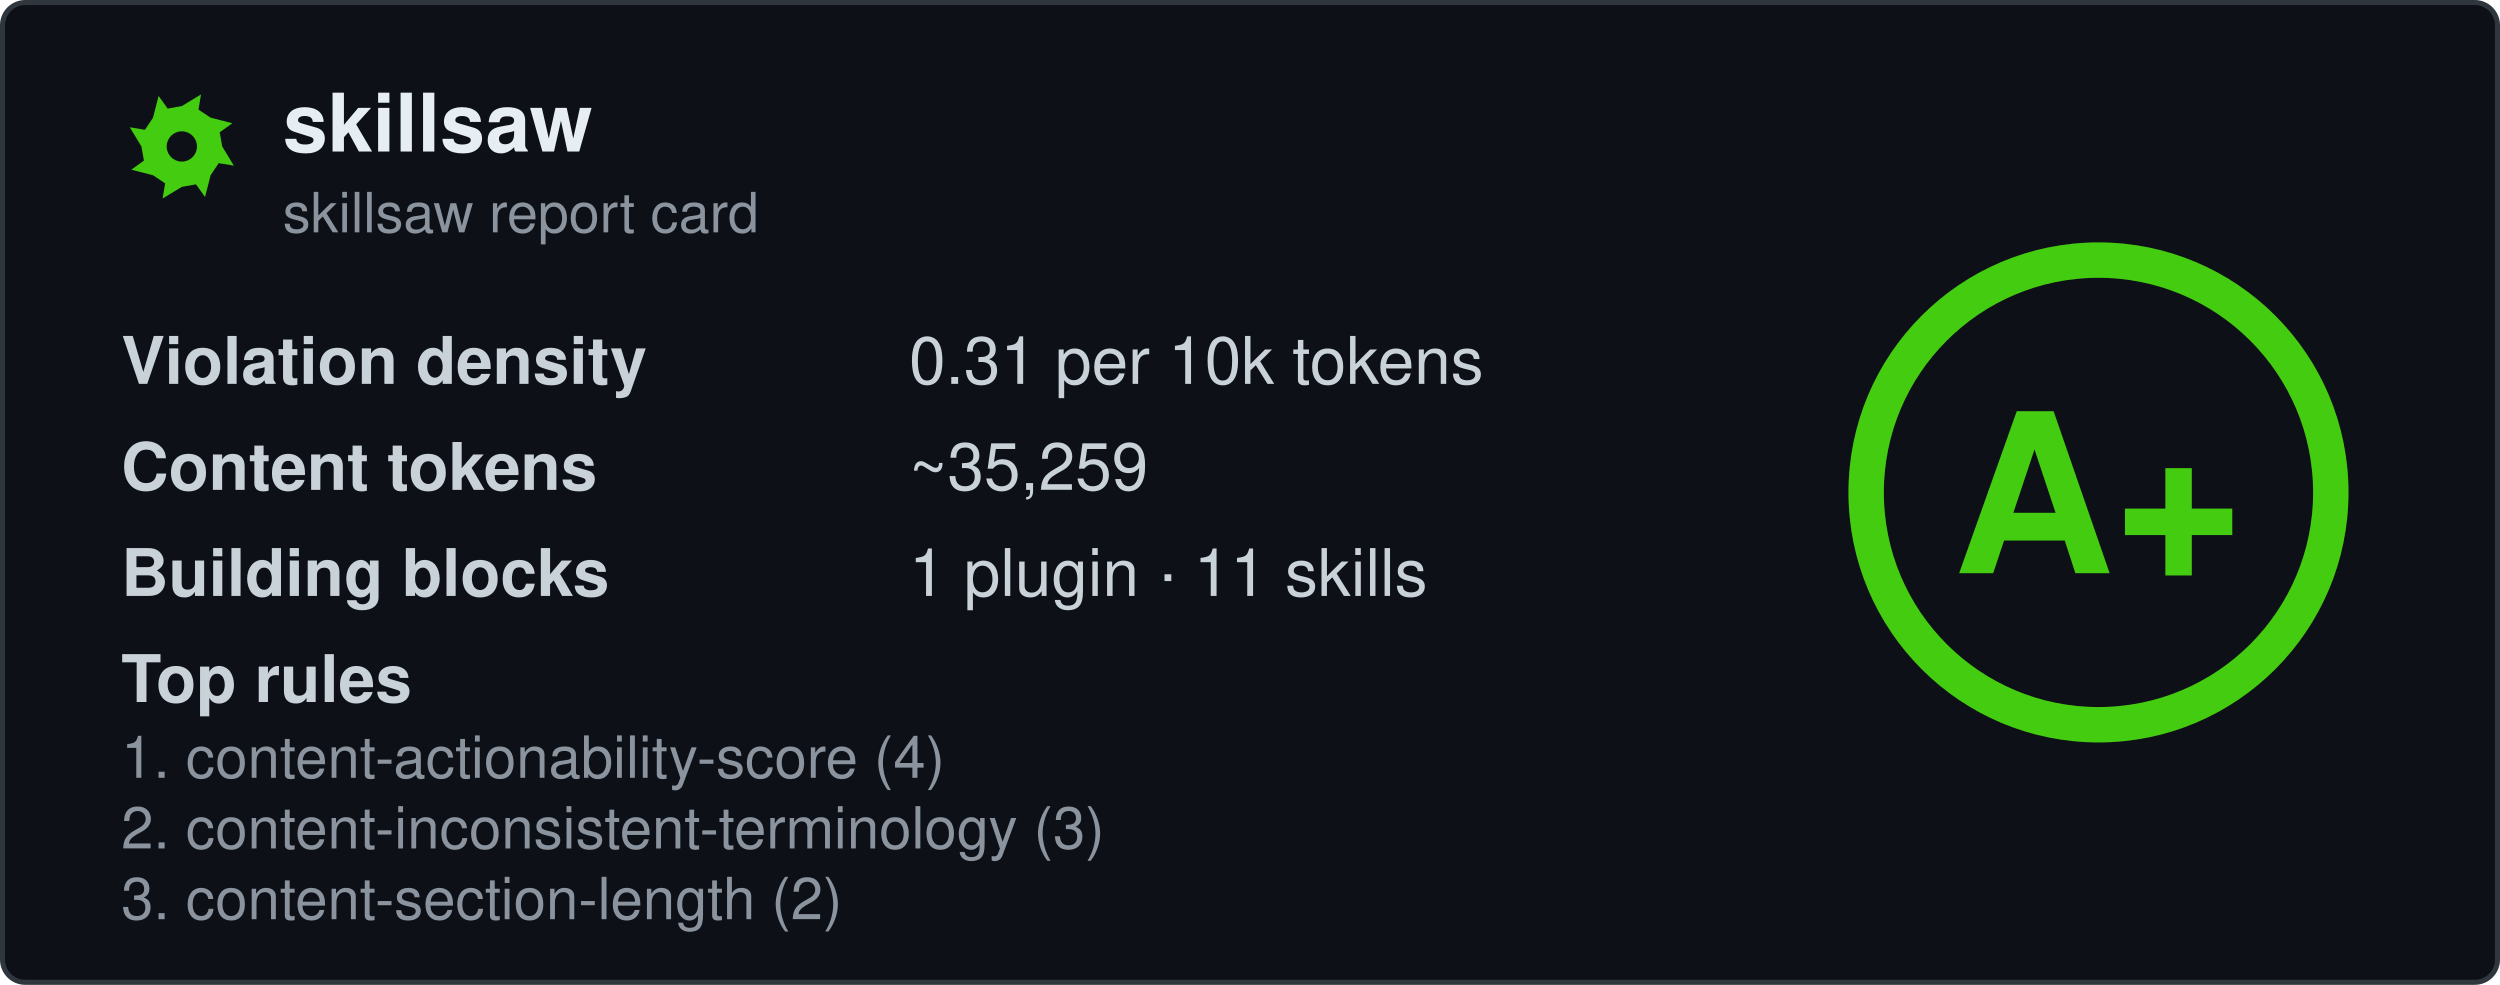
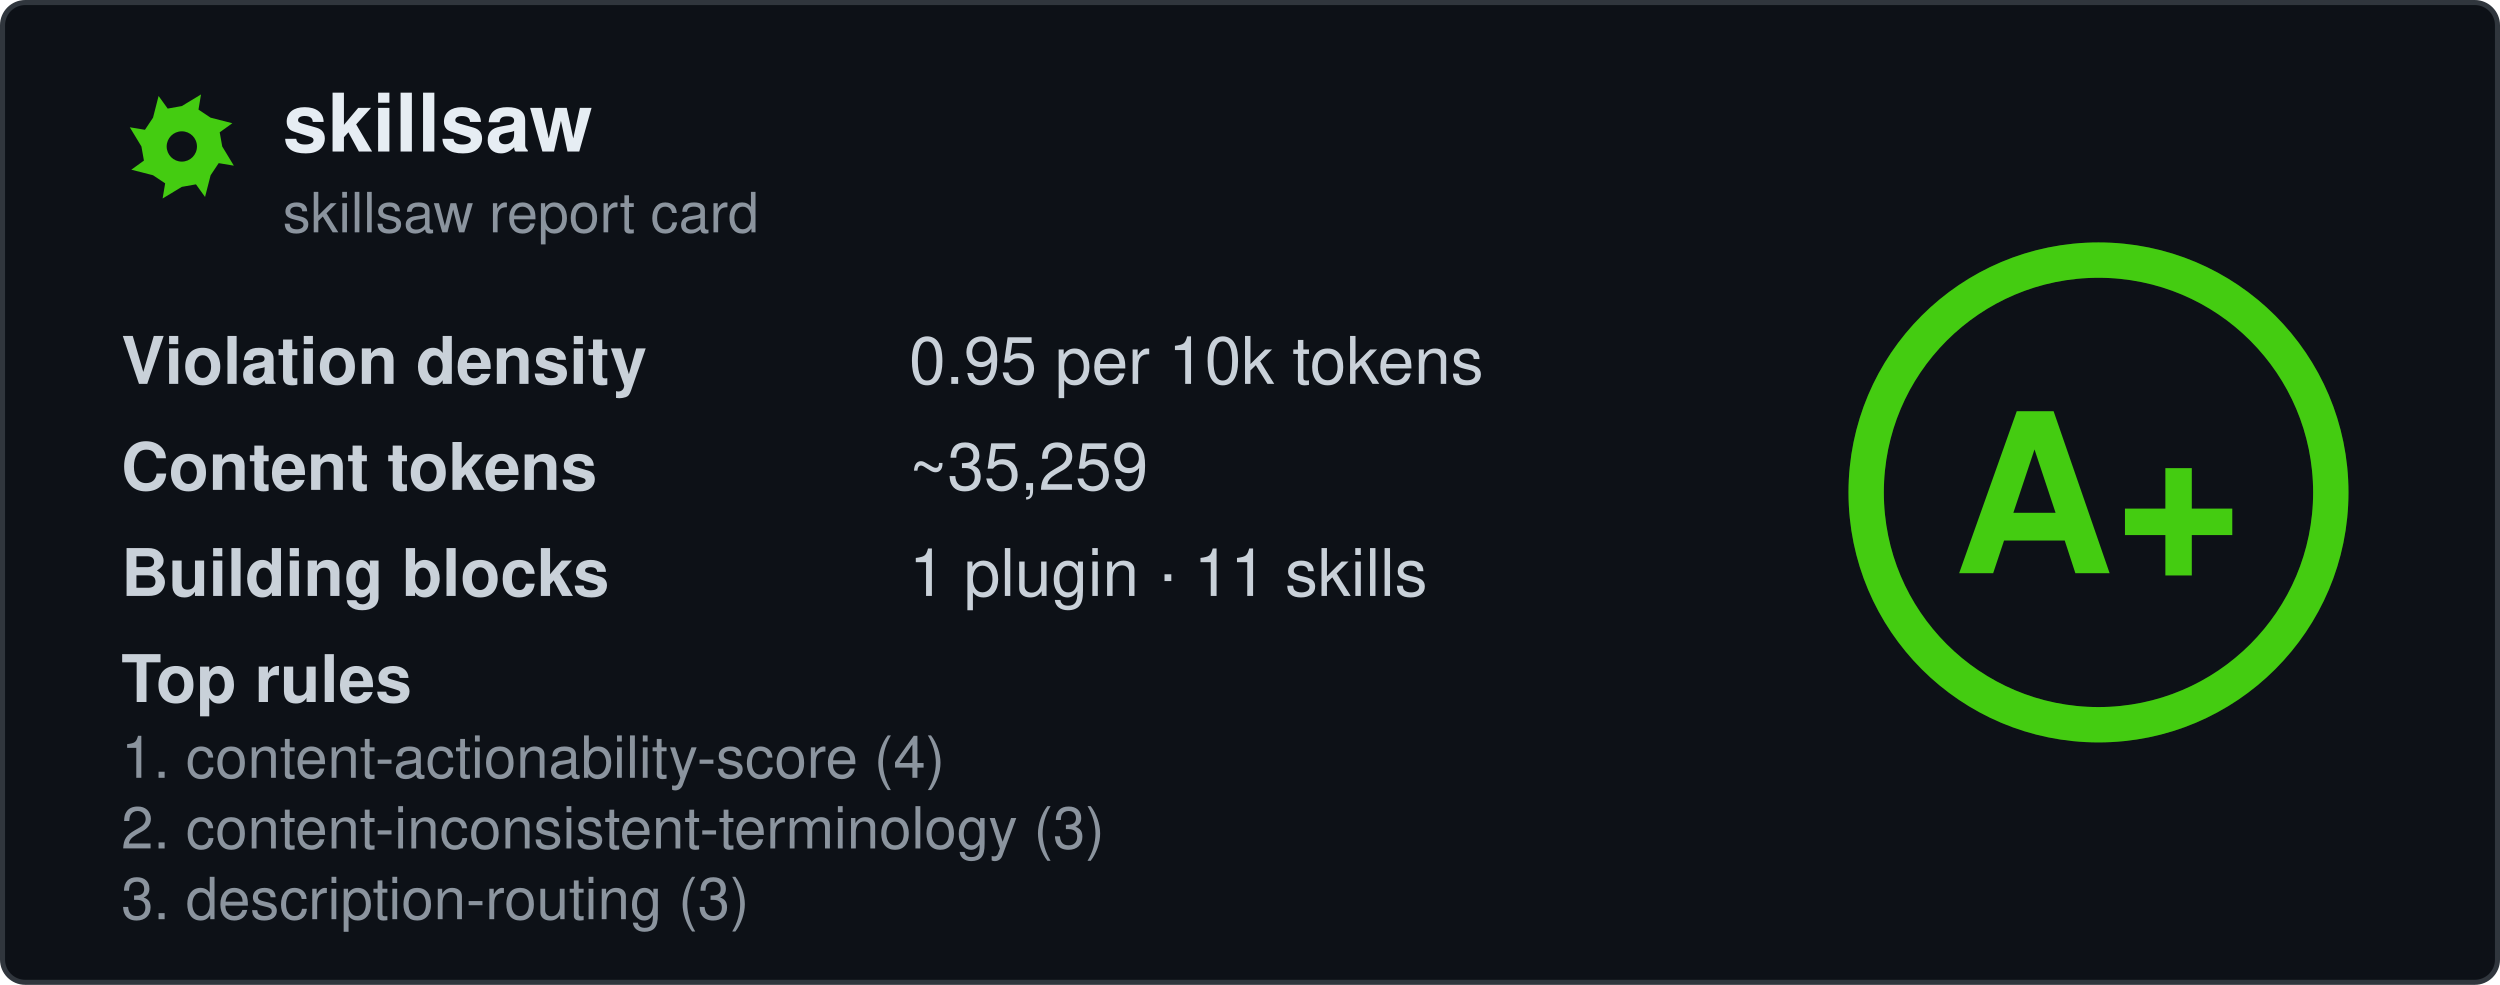
<svg xmlns="http://www.w3.org/2000/svg" width="495" height="195" viewBox="0 0 495 195" fill="none" role="img" aria-labelledby="card-title">
  <style>
    .title { font: 600 16px 'Segoe UI', Ubuntu, 'Helvetica Neue', Helvetica, Arial, sans-serif; fill: #e6edf3; }
    .subtitle { font: 400 11px 'Segoe UI', Ubuntu, 'Helvetica Neue', Helvetica, Arial, sans-serif; fill: #8b949e; }
    .label { font: 600 13px 'Segoe UI', Ubuntu, 'Helvetica Neue', Helvetica, Arial, sans-serif; fill: #c9d1d9; }
    .value { font: 400 13px 'Segoe UI', Ubuntu, 'Helvetica Neue', Helvetica, Arial, sans-serif; fill: #c9d1d9; }
    .rule { font: 400 11.5px 'Segoe UI', Ubuntu, 'Helvetica Neue', Helvetica, Arial, sans-serif; fill: #8b949e; }
    .grade-letter { font: 800 44px 'Segoe UI', Ubuntu, 'Helvetica Neue', Helvetica, Arial, sans-serif; fill: #44cc11; }
  </style>
  <rect x="0.5" y="0.5" width="494" height="194" rx="4.5" fill="#0d1117" stroke="#30363d" />
  <g transform="translate(24, 17)">
    <path fill-rule="evenodd" fill="#44cc11" d="M20.0 12.0L22.3 15.8L19.3 15.3L17.7 17.7L16.6 22.0L14.8 19.5L12.0 20.0L8.2 22.3L8.7 19.3L6.3 17.7L2.0 16.6L4.5 14.8L4.0 12.0L1.7 8.2L4.7 8.7L6.3 6.3L7.4 2.0L9.2 4.5L12.0 4.0L15.8 1.7L15.3 4.7L17.7 6.3L22.0 7.4L19.5 9.2ZM15.0 12.0A3.0 3.0 0 1 0 9.0 12.0A3.0 3.0 0 1 0 15.0 12.0Z" />
  </g>
  <text x="56" y="30" class="title" data-testid="repo-name">skillsaw</text>
  <text x="56" y="46" class="subtitle">skillsaw report card</text>
  <g data-testid="stats">
    <text x="24" y="76">
      <tspan class="label">Violation density</tspan>
      <tspan x="180" class="value">
-         <tspan data-testid="density">0.31</tspan> per 10k tokens</tspan>
+         <tspan data-testid="density">0.95</tspan> per 10k tokens</tspan>
    </text>
    <text x="24" y="97">
      <tspan class="label">Content tokens</tspan>
      <tspan x="180" class="value">~<tspan data-testid="tokens">35,259</tspan>
      </tspan>
    </text>
    <text x="24" y="118">
      <tspan class="label">Building blocks</tspan>
      <tspan x="180" class="value">
        <tspan data-testid="plugins">1</tspan> plugin · <tspan data-testid="skills">11</tspan> skills</tspan>
    </text>
    <text x="24" y="139" class="label">Top rules</text>
    <text x="24" y="154" class="rule" data-testid="rule-0">1. content-actionability-score (4)</text>
    <text x="24" y="168" class="rule" data-testid="rule-1">2. content-inconsistent-terminology (3)</text>
-     <text x="24" y="182" class="rule" data-testid="rule-2">3. content-section-length (2)</text>
+     <text x="24" y="182" class="rule" data-testid="rule-2">3. description-routing (3)</text>
  </g>
  <g transform="translate(415.5, 97.5)">
    <circle r="46" fill="none" stroke="#44cc11" stroke-opacity="0.25" stroke-width="7" />
    <circle r="46" fill="none" stroke="#44cc11" stroke-width="7" stroke-linecap="round" transform="rotate(-90)" stroke-dasharray="289.03 289.03" />
    <text y="16" text-anchor="middle" class="grade-letter" data-testid="grade-letter">A+</text>
  </g>
</svg>
